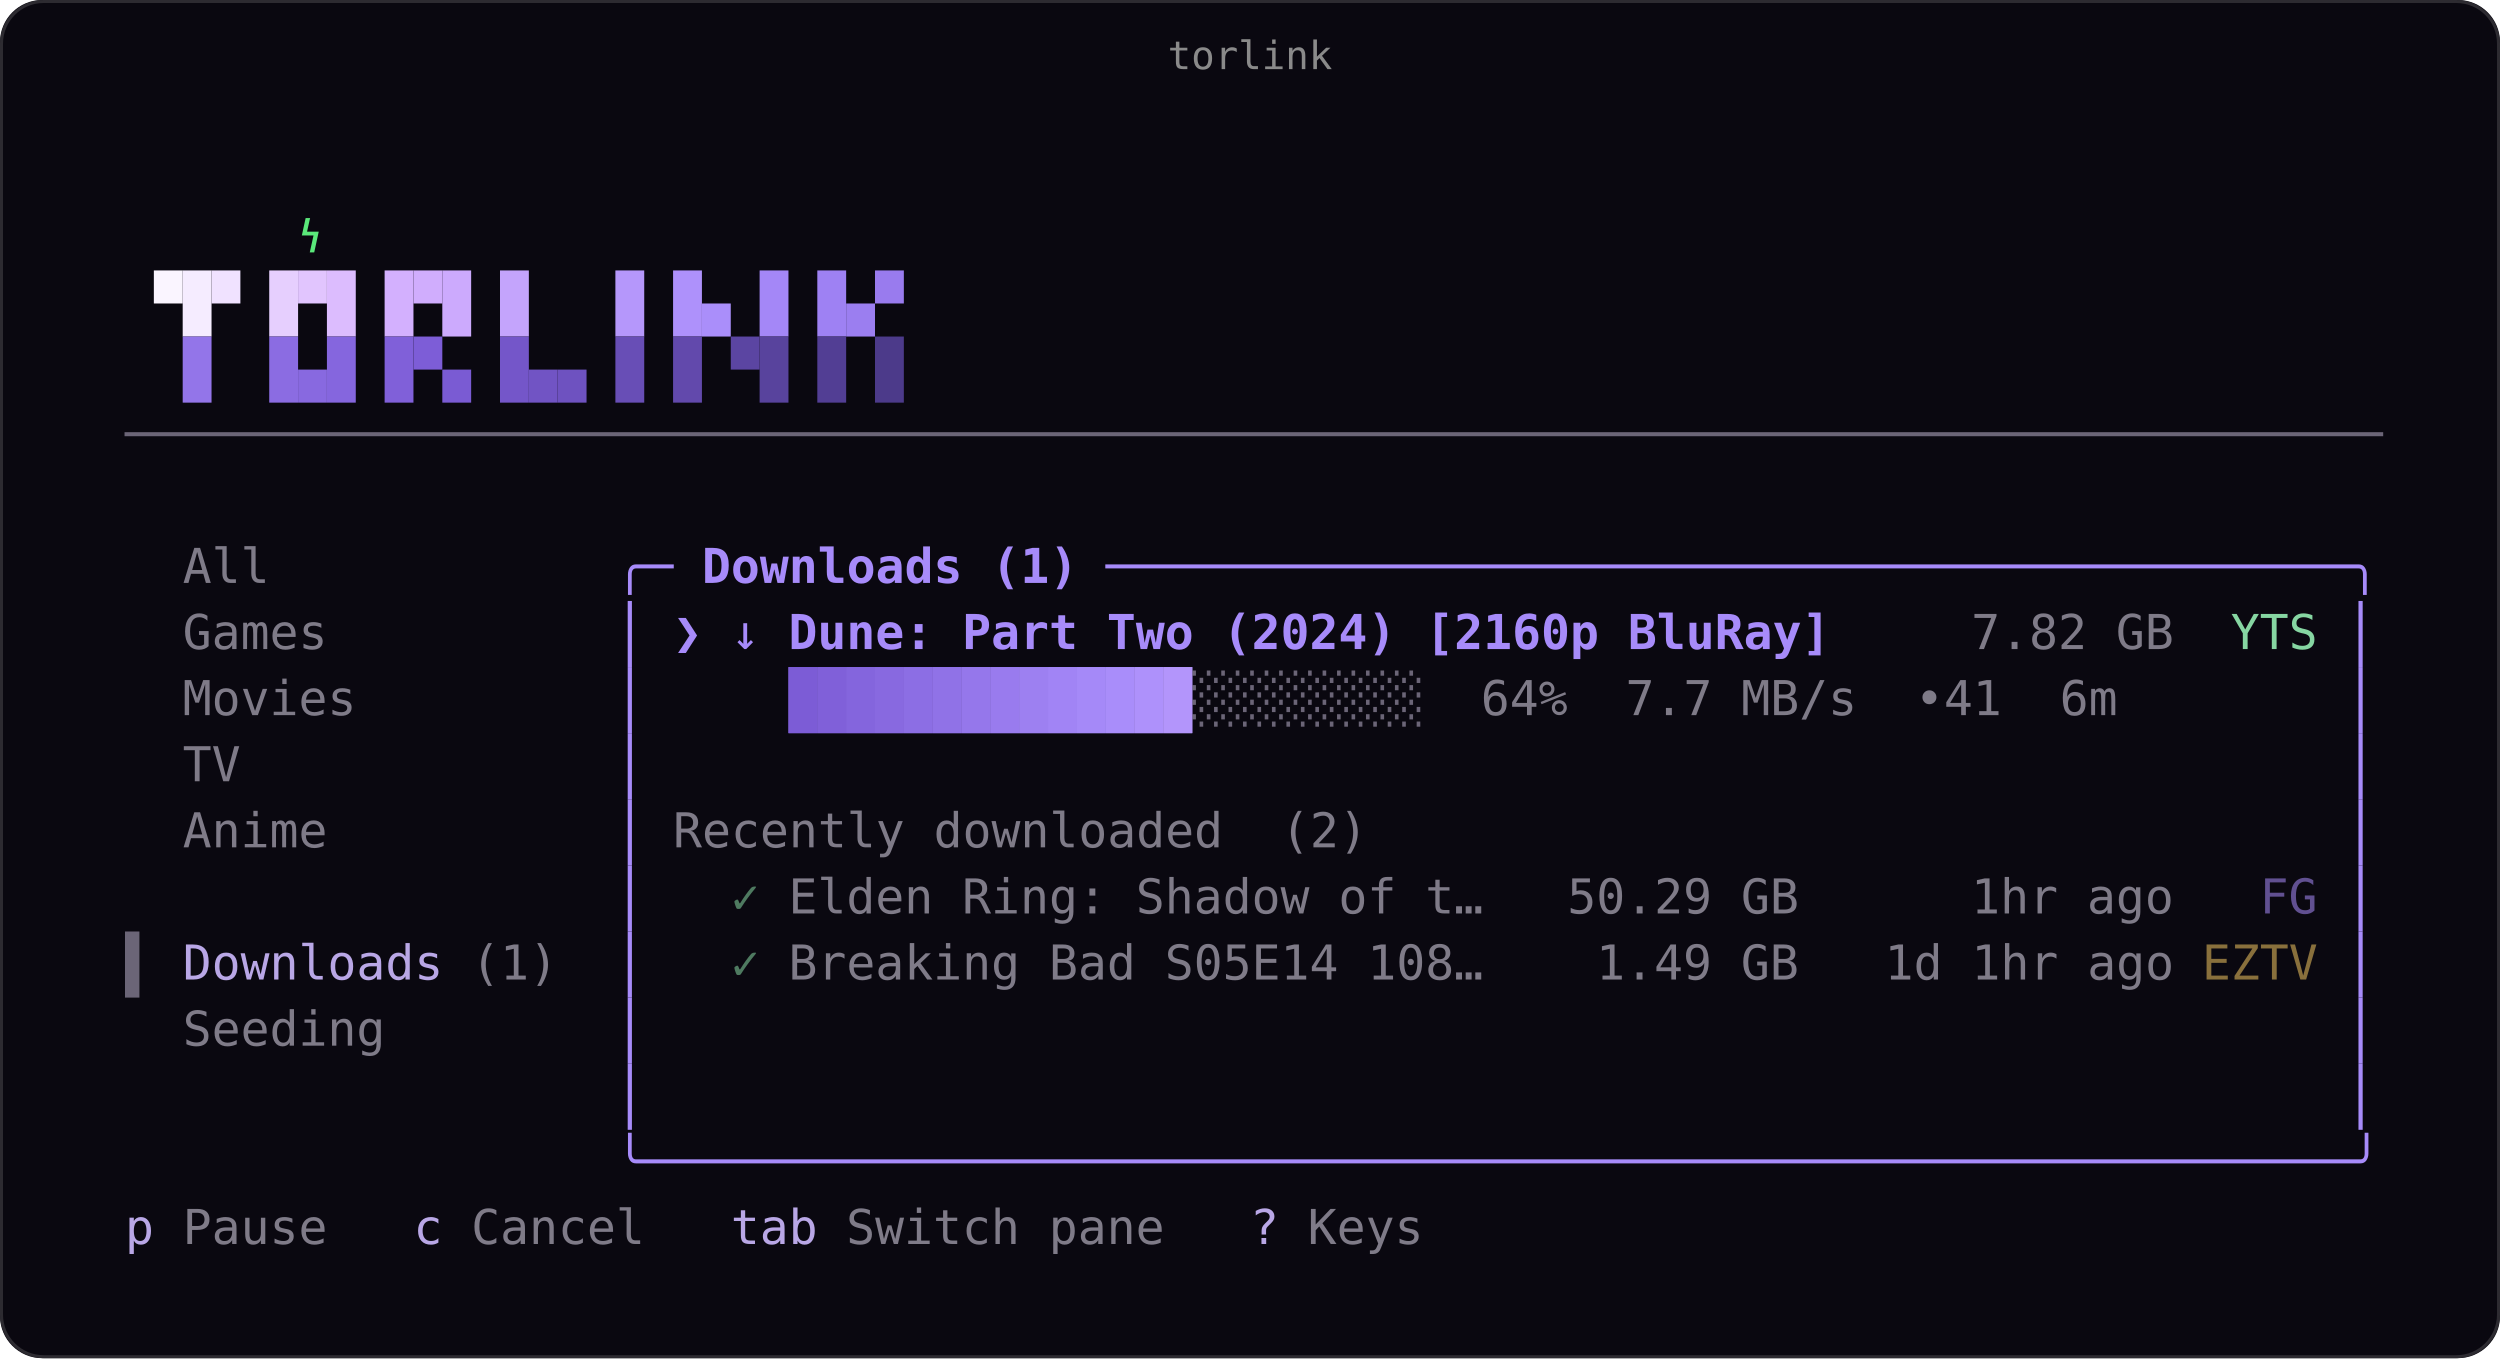
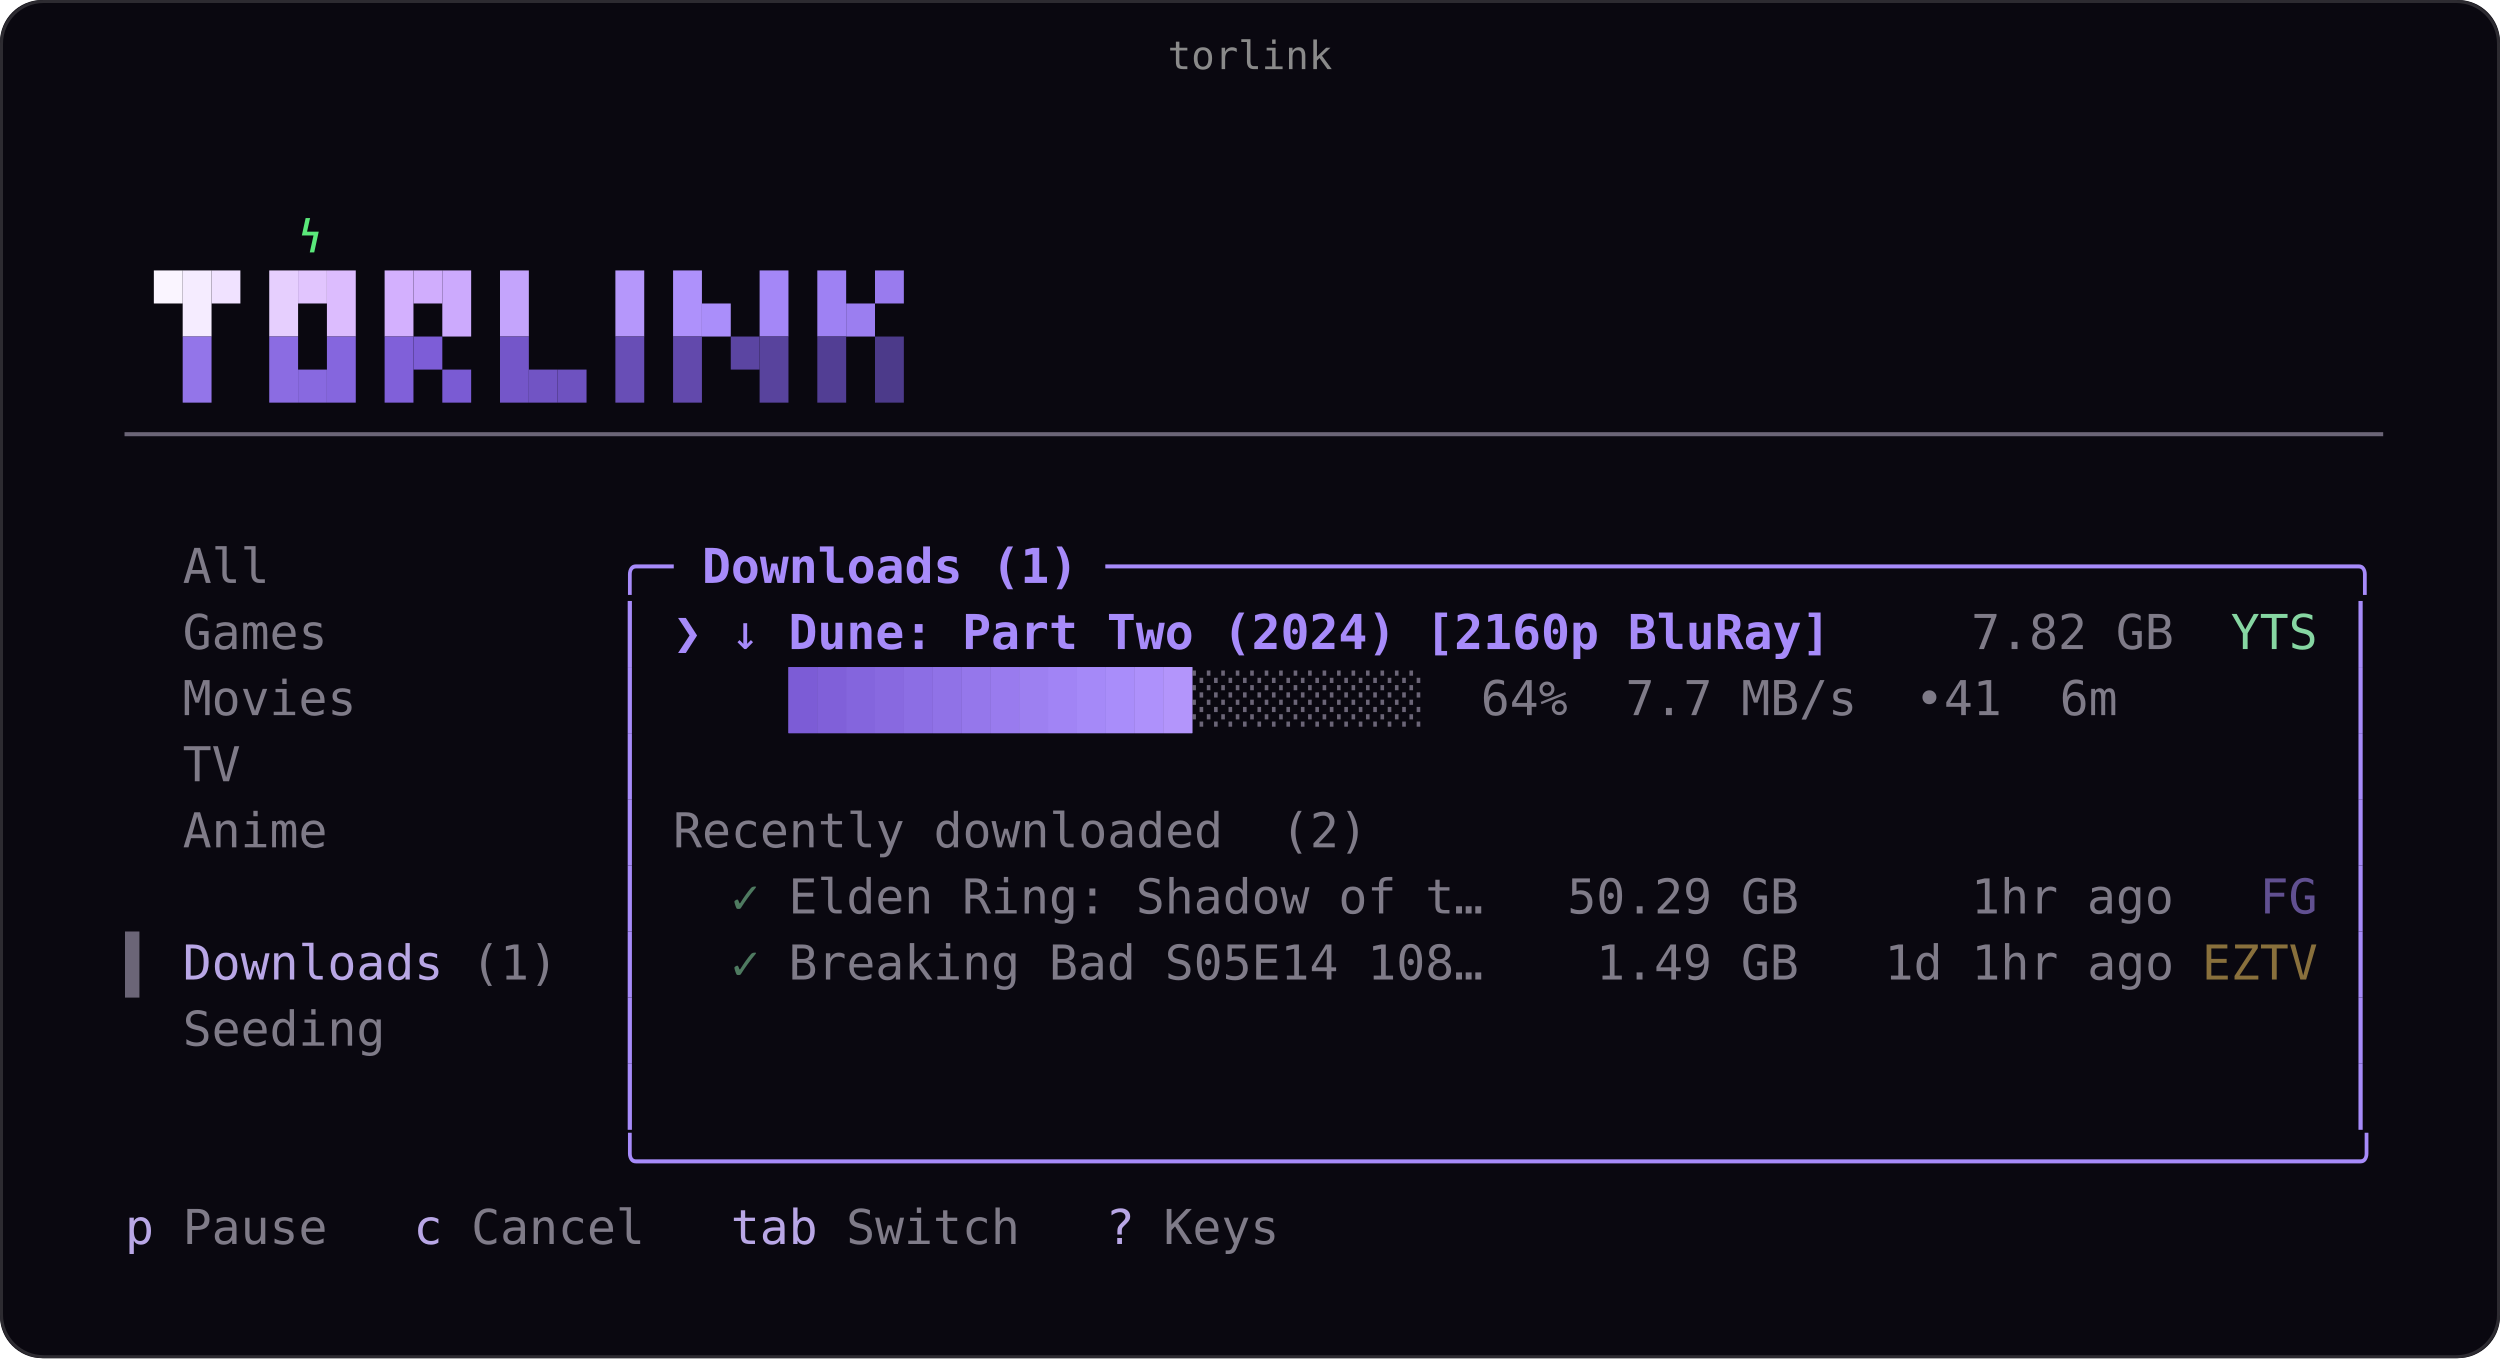
<svg xmlns="http://www.w3.org/2000/svg" width="832" height="452" viewBox="0 0 832 452" style="max-width: 832px; width: 100%; height: auto;" role="img">
  <rect width="100%" height="100%" rx="14" fill="#0a0810" />
  <rect x="0.5" y="0.5" width="831" height="451" rx="14" fill="none" stroke="#2d2b31" stroke-width="1" />
  <text x="416" y="23" text-anchor="middle" font-family="ui-monospace, &quot;Cascadia Mono&quot;, &quot;SF Mono&quot;, Menlo, Consolas, &quot;DejaVu Sans Mono&quot;, monospace" font-size="13" fill="#8a8a8a">torlink</text>
  <g font-family="ui-monospace, &quot;Cascadia Mono&quot;, &quot;SF Mono&quot;, Menlo, Consolas, &quot;DejaVu Sans Mono&quot;, monospace" font-size="16" fill="#ddd8ea">
    <text x="99.2" y="84" textLength="9.6" lengthAdjust="spacingAndGlyphs" xml:space="preserve" fill="#5ae87a" font-weight="600">𐓏</text>
    <rect x="51.2" y="90" width="9.6" height="11" fill="#faf5ff" />
    <rect x="60.8" y="90" width="9.6" height="22" fill="#f5ecff" />
    <rect x="70.4" y="90" width="9.6" height="11" fill="#f0e2ff" />
    <rect x="89.6" y="90" width="9.6" height="22" fill="#e6cffe" />
    <rect x="99.2" y="90" width="9.6" height="11" fill="#e1c5fe" />
    <rect x="108.8" y="90" width="9.6" height="22" fill="#dcbcfe" />
    <rect x="128" y="90" width="9.6" height="22" fill="#d3b0fe" />
    <rect x="137.6" y="90" width="9.6" height="11" fill="#d0adfd" />
    <rect x="147.2" y="90" width="9.6" height="22" fill="#ccaafd" />
    <rect x="166.4" y="90" width="9.6" height="22" fill="#c4a4fc" />
    <rect x="204.8" y="90" width="9.6" height="22" fill="#b597fb" />
    <rect x="224" y="90" width="9.6" height="22" fill="#ae91fb" />
    <rect x="233.6" y="101" width="9.6" height="11" fill="#aa8efa" />
    <rect x="252.8" y="90" width="9.6" height="22" fill="#a487f7" />
    <rect x="272" y="90" width="9.6" height="22" fill="#9e81f3" />
    <rect x="281.6" y="101" width="9.6" height="11" fill="#9b7ef0" />
    <rect x="291.2" y="90" width="9.6" height="11" fill="#997bee" />
    <rect x="60.8" y="112" width="9.6" height="22" fill="#9375e9" />
    <rect x="89.6" y="112" width="9.6" height="22" fill="#8b6ce2" />
    <rect x="99.2" y="123" width="9.6" height="11" fill="#8869e0" />
    <rect x="108.8" y="112" width="9.6" height="22" fill="#8566de" />
    <rect x="128" y="112" width="9.6" height="22" fill="#8060d9" />
    <rect x="137.6" y="112" width="9.6" height="11" fill="#7d5dd7" />
    <rect x="147.2" y="123" width="9.6" height="11" fill="#7a5bd3" />
    <rect x="166.4" y="112" width="9.6" height="22" fill="#7456c9" />
    <rect x="176" y="123" width="9.6" height="11" fill="#7154c4" />
    <rect x="185.6" y="123" width="9.6" height="11" fill="#6e52c0" />
    <rect x="204.8" y="112" width="9.6" height="22" fill="#684eb6" />
    <rect x="224" y="112" width="9.6" height="22" fill="#6249ac" />
    <rect x="243.2" y="112" width="9.6" height="11" fill="#5b45a2" />
    <rect x="252.8" y="112" width="9.6" height="22" fill="#58439d" />
    <rect x="272" y="112" width="9.6" height="22" fill="#523e94" />
    <rect x="291.2" y="112" width="9.6" height="22" fill="#4c3a8a" />
    <text x="41.6" y="150" textLength="748.8" lengthAdjust="spacingAndGlyphs" xml:space="preserve" fill="#6b6577">──────────────────────────────────────────────────────────────────────────────</text>
    <text x="60.8" y="194" textLength="28.8" lengthAdjust="spacingAndGlyphs" xml:space="preserve" fill-opacity="0.55">All</text>
    <text x="204.8" y="194" textLength="19.2" lengthAdjust="spacingAndGlyphs" xml:space="preserve" fill="#a78bfa">╭─</text>
    <text x="233.6" y="194" textLength="124.8" lengthAdjust="spacingAndGlyphs" xml:space="preserve" fill="#a78bfa" font-weight="600">Downloads (1)</text>
    <text x="368" y="194" textLength="422.4" lengthAdjust="spacingAndGlyphs" xml:space="preserve" fill="#a78bfa">───────────────────────────────────────────╮</text>
    <text x="60.8" y="216" textLength="48" lengthAdjust="spacingAndGlyphs" xml:space="preserve" fill-opacity="0.55">Games</text>
    <rect x="208.9" y="200" width="1.4" height="22" fill="#a78bfa" />
    <text x="224" y="216" textLength="9.6" lengthAdjust="spacingAndGlyphs" xml:space="preserve" fill="#a78bfa" font-weight="600">❯</text>
    <text x="243.2" y="216" textLength="9.6" lengthAdjust="spacingAndGlyphs" xml:space="preserve" fill="#a78bfa">↓</text>
    <text x="262.4" y="216" textLength="345.6" lengthAdjust="spacingAndGlyphs" xml:space="preserve" fill="#a78bfa" font-weight="600">Dune: Part Two (2024) [2160p BluRay]</text>
    <text x="656" y="216" textLength="67.2" lengthAdjust="spacingAndGlyphs" xml:space="preserve" fill-opacity="0.55">7.82 GB</text>
    <text x="742.4" y="216" textLength="28.8" lengthAdjust="spacingAndGlyphs" xml:space="preserve" fill="#86d6a2">YTS</text>
    <rect x="784.9" y="200" width="1.4" height="22" fill="#a78bfa" />
    <text x="60.8" y="238" textLength="57.6" lengthAdjust="spacingAndGlyphs" xml:space="preserve" fill-opacity="0.55">Movies</text>
    <rect x="208.9" y="222" width="1.4" height="22" fill="#a78bfa" />
    <rect x="262.4" y="222" width="9.6" height="22" fill="#7c5cd6" />
    <rect x="272" y="222" width="9.6" height="22" fill="#8060d9" />
    <rect x="281.6" y="222" width="9.6" height="22" fill="#8465dd" />
    <rect x="291.2" y="222" width="9.6" height="22" fill="#8869e0" />
    <rect x="300.8" y="222" width="9.6" height="22" fill="#8c6ee4" />
    <rect x="310.4" y="222" width="9.6" height="22" fill="#9072e7" />
    <rect x="320" y="222" width="9.6" height="22" fill="#9577eb" />
    <rect x="329.6" y="222" width="9.6" height="22" fill="#997bee" />
    <rect x="339.2" y="222" width="9.6" height="22" fill="#9d80f1" />
    <rect x="348.8" y="222" width="9.6" height="22" fill="#a184f5" />
    <rect x="358.4" y="222" width="9.6" height="22" fill="#a589f8" />
    <rect x="368" y="222" width="9.6" height="22" fill="#a98dfa" />
    <rect x="377.6" y="222" width="9.6" height="22" fill="#ae91fb" />
    <rect x="387.2" y="222" width="9.6" height="22" fill="#b395fb" />
    <text x="396.8" y="238" textLength="76.8" lengthAdjust="spacingAndGlyphs" xml:space="preserve" fill="#6b6577">░░░░░░░░</text>
    <text x="492.8" y="238" textLength="211.2" lengthAdjust="spacingAndGlyphs" xml:space="preserve" fill-opacity="0.55">64%  7.7 MB/s  •41  6m</text>
    <rect x="784.9" y="222" width="1.4" height="22" fill="#a78bfa" />
    <text x="60.8" y="260" textLength="19.2" lengthAdjust="spacingAndGlyphs" xml:space="preserve" fill-opacity="0.55">TV</text>
    <rect x="208.9" y="244" width="1.4" height="22" fill="#a78bfa" />
    <rect x="784.9" y="244" width="1.4" height="22" fill="#a78bfa" />
    <text x="60.8" y="282" textLength="48" lengthAdjust="spacingAndGlyphs" xml:space="preserve" fill-opacity="0.55">Anime</text>
    <rect x="208.9" y="266" width="1.4" height="22" fill="#a78bfa" />
    <text x="224" y="282" textLength="230.4" lengthAdjust="spacingAndGlyphs" xml:space="preserve" fill-opacity="0.55">Recently downloaded  (2)</text>
    <rect x="784.9" y="266" width="1.4" height="22" fill="#a78bfa" />
    <rect x="208.9" y="288" width="1.4" height="22" fill="#a78bfa" />
    <text x="243.2" y="304" textLength="9.6" lengthAdjust="spacingAndGlyphs" xml:space="preserve" fill="#86d6a2" fill-opacity="0.55">✓</text>
    <text x="262.4" y="304" textLength="230.4" lengthAdjust="spacingAndGlyphs" xml:space="preserve" fill-opacity="0.55">Elden Ring: Shadow of t…</text>
    <text x="521.6" y="304" textLength="76.8" lengthAdjust="spacingAndGlyphs" xml:space="preserve" fill-opacity="0.55">50.29 GB</text>
    <text x="656" y="304" textLength="67.2" lengthAdjust="spacingAndGlyphs" xml:space="preserve" fill-opacity="0.55">1hr ago</text>
    <text x="752" y="304" textLength="19.2" lengthAdjust="spacingAndGlyphs" xml:space="preserve" fill="#a78bfa" fill-opacity="0.55">FG</text>
    <rect x="784.9" y="288" width="1.4" height="22" fill="#a78bfa" />
    <rect x="41.6" y="310" width="4.8" height="22" fill="#6b6577" />
    <text x="60.8" y="326" textLength="86.4" lengthAdjust="spacingAndGlyphs" xml:space="preserve" fill="#b9a7e6">Downloads</text>
    <text x="156.8" y="326" textLength="28.8" lengthAdjust="spacingAndGlyphs" xml:space="preserve" fill-opacity="0.55">(1)</text>
    <rect x="208.9" y="310" width="1.4" height="22" fill="#a78bfa" />
    <text x="243.2" y="326" textLength="9.6" lengthAdjust="spacingAndGlyphs" xml:space="preserve" fill="#86d6a2" fill-opacity="0.55">✓</text>
    <text x="262.4" y="326" textLength="230.4" lengthAdjust="spacingAndGlyphs" xml:space="preserve" fill-opacity="0.55">Breaking Bad S05E14 108…</text>
    <text x="531.2" y="326" textLength="67.2" lengthAdjust="spacingAndGlyphs" xml:space="preserve" fill-opacity="0.55">1.49 GB</text>
    <text x="627.2" y="326" textLength="96" lengthAdjust="spacingAndGlyphs" xml:space="preserve" fill-opacity="0.55">1d 1hr ago</text>
    <text x="732.8" y="326" textLength="38.4" lengthAdjust="spacingAndGlyphs" xml:space="preserve" fill="#f0c560" fill-opacity="0.55">EZTV</text>
    <rect x="784.9" y="310" width="1.4" height="22" fill="#a78bfa" />
    <text x="60.8" y="348" textLength="67.2" lengthAdjust="spacingAndGlyphs" xml:space="preserve" fill-opacity="0.55">Seeding</text>
    <rect x="208.9" y="332" width="1.4" height="22" fill="#a78bfa" />
    <rect x="784.9" y="332" width="1.4" height="22" fill="#a78bfa" />
    <rect x="208.9" y="354" width="1.4" height="22" fill="#a78bfa" />
    <rect x="784.9" y="354" width="1.4" height="22" fill="#a78bfa" />
    <text x="204.8" y="392" textLength="585.6" lengthAdjust="spacingAndGlyphs" xml:space="preserve" fill="#a78bfa">╰───────────────────────────────────────────────────────────╯</text>
    <text x="41.6" y="414" textLength="9.6" lengthAdjust="spacingAndGlyphs" xml:space="preserve" fill="#b9a7e6">p</text>
    <text x="60.8" y="414" textLength="48" lengthAdjust="spacingAndGlyphs" xml:space="preserve" fill-opacity="0.55">Pause</text>
    <text x="137.6" y="414" textLength="9.6" lengthAdjust="spacingAndGlyphs" xml:space="preserve" fill="#b9a7e6">c</text>
    <text x="156.8" y="414" textLength="57.6" lengthAdjust="spacingAndGlyphs" xml:space="preserve" fill-opacity="0.55">Cancel</text>
    <text x="243.2" y="414" textLength="28.8" lengthAdjust="spacingAndGlyphs" xml:space="preserve" fill="#b9a7e6">tab</text>
-     <text x="281.6" y="414" textLength="105.6" lengthAdjust="spacingAndGlyphs" xml:space="preserve" fill-opacity="0.55">Switch pane</text>
-     <text x="416" y="414" textLength="9.6" lengthAdjust="spacingAndGlyphs" xml:space="preserve" fill="#b9a7e6">?</text>
-     <text x="435.2" y="414" textLength="38.4" lengthAdjust="spacingAndGlyphs" xml:space="preserve" fill-opacity="0.55">Keys</text>
+     <text x="281.6" y="414" textLength="57.6" lengthAdjust="spacingAndGlyphs" xml:space="preserve" fill-opacity="0.55">Switch</text>
+     <text x="368" y="414" textLength="9.6" lengthAdjust="spacingAndGlyphs" xml:space="preserve" fill="#b9a7e6">?</text>
+     <text x="387.2" y="414" textLength="38.4" lengthAdjust="spacingAndGlyphs" xml:space="preserve" fill-opacity="0.55">Keys</text>
  </g>
  <rect x="262.4" y="222" width="9.6" height="22" fill="#7c5cd6">
    <animate attributeName="fill" calcMode="discrete" dur="3.48s" values="#7c5cd6;#7f5fd7;#8669da;#9277de;#a18ae3;#b29ee8;#c3b3ee;#d2c5f3;#ded4f7;#e5ddfa;#e8e0fb;#e5ddfa;#ded4f7;#d2c5f3;#c3b3ee;#b29ee8;#a18ae3;#9277de;#8669da;#7f5fd7;#7c5cd6;#7c5cd6;#7c5cd6;#7c5cd6;#7c5cd6;#7c5cd6;#7c5cd6;#7c5cd6;#7c5cd6;#7c5cd6;#7c5cd6;#7c5cd6;#7c5cd6;#7c5cd6;#7c5cd6;#7c5cd6;#7c5cd6;#7c5cd6;#7c5cd6;#7c5cd6;#7c5cd6;#7c5cd6;#7c5cd6;#7c5cd6;#7c5cd6;#7c5cd6;#7c5cd6;#7c5cd6;#7c5cd6;#7c5cd6;#7c5cd6;#7c5cd6;#7c5cd6;#7c5cd6;#7c5cd6;#7c5cd6;#7c5cd6;#7c5cd6;#7c5cd6;#7c5cd6;#7c5cd6;#7c5cd6;#7c5cd6;#7c5cd6;#7c5cd6;#7c5cd6;#7c5cd6;#7c5cd6;#7c5cd6;#7c5cd6;#7c5cd6;#7c5cd6;#7c5cd6;#7c5cd6;#7c5cd6;#7c5cd6;#7c5cd6;#7c5cd6;#7c5cd6;#7c5cd6;#7c5cd6;#7c5cd6;#7c5cd6;#7c5cd6;#7c5cd6;#7c5cd6;#7c5cd6" repeatCount="indefinite" />
  </rect>
  <rect x="272" y="222" width="9.6" height="22" fill="#8060d9">
    <animate attributeName="fill" calcMode="discrete" dur="3.48s" values="#8060d9;#8060d9;#8060d9;#8262da;#886adc;#9377df;#a188e4;#b19ce9;#c1b0ee;#d0c2f3;#dcd2f7;#e5dcfa;#e8e1fb;#e7dffb;#e0d7f9;#d6caf5;#c8b8f1;#b8a5eb;#a891e6;#997ee1;#8c6fdd;#8465da;#8060d9;#8060d9;#8060d9;#8060d9;#8060d9;#8060d9;#8060d9;#8060d9;#8060d9;#8060d9;#8060d9;#8060d9;#8060d9;#8060d9;#8060d9;#8060d9;#8060d9;#8060d9;#8060d9;#8060d9;#8060d9;#8060d9;#8060d9;#8060d9;#8060d9;#8060d9;#8060d9;#8060d9;#8060d9;#8060d9;#8060d9;#8060d9;#8060d9;#8060d9;#8060d9;#8060d9;#8060d9;#8060d9;#8060d9;#8060d9;#8060d9;#8060d9;#8060d9;#8060d9;#8060d9;#8060d9;#8060d9;#8060d9;#8060d9;#8060d9;#8060d9;#8060d9;#8060d9;#8060d9;#8060d9;#8060d9;#8060d9;#8060d9;#8060d9;#8060d9;#8060d9;#8060d9;#8060d9;#8060d9;#8060d9" repeatCount="indefinite" />
  </rect>
  <rect x="281.6" y="222" width="9.6" height="22" fill="#8465dd">
    <animate attributeName="fill" calcMode="discrete" dur="3.48s" values="#8465dd;#8465dd;#8465dd;#8465dd;#8465dd;#8566dd;#8a6cdf;#9378e2;#a088e6;#af9aea;#bfaeef;#cec0f3;#dbd0f7;#e4dbfa;#e8e1fb;#e8e0fb;#e3dafa;#d9cef7;#ccbef3;#bdacee;#ae98ea;#9f86e5;#9276e1;#896bdf;#8466dd;#8465dd;#8465dd;#8465dd;#8465dd;#8465dd;#8465dd;#8465dd;#8465dd;#8465dd;#8465dd;#8465dd;#8465dd;#8465dd;#8465dd;#8465dd;#8465dd;#8465dd;#8465dd;#8465dd;#8465dd;#8465dd;#8465dd;#8465dd;#8465dd;#8465dd;#8465dd;#8465dd;#8465dd;#8465dd;#8465dd;#8465dd;#8465dd;#8465dd;#8465dd;#8465dd;#8465dd;#8465dd;#8465dd;#8465dd;#8465dd;#8465dd;#8465dd;#8465dd;#8465dd;#8465dd;#8465dd;#8465dd;#8465dd;#8465dd;#8465dd;#8465dd;#8465dd;#8465dd;#8465dd;#8465dd;#8465dd;#8465dd;#8465dd;#8465dd;#8465dd;#8465dd;#8465dd" repeatCount="indefinite" />
  </rect>
  <rect x="291.2" y="222" width="9.6" height="22" fill="#8869e0">
    <animate attributeName="fill" calcMode="discrete" dur="3.48s" values="#8869e0;#8869e0;#8869e0;#8869e0;#8869e0;#8869e0;#8869e0;#8869e0;#8c6ee1;#9478e4;#a087e7;#ae99eb;#beacef;#ccbef4;#d9cef7;#e3dafa;#e8e0fc;#e9e1fc;#e5dcfb;#ddd2f8;#d1c3f5;#c3b2f1;#b49fec;#a58de8;#987de5;#8f71e2;#896ae0;#8869e0;#8869e0;#8869e0;#8869e0;#8869e0;#8869e0;#8869e0;#8869e0;#8869e0;#8869e0;#8869e0;#8869e0;#8869e0;#8869e0;#8869e0;#8869e0;#8869e0;#8869e0;#8869e0;#8869e0;#8869e0;#8869e0;#8869e0;#8869e0;#8869e0;#8869e0;#8869e0;#8869e0;#8869e0;#8869e0;#8869e0;#8869e0;#8869e0;#8869e0;#8869e0;#8869e0;#8869e0;#8869e0;#8869e0;#8869e0;#8869e0;#8869e0;#8869e0;#8869e0;#8869e0;#8869e0;#8869e0;#8869e0;#8869e0;#8869e0;#8869e0;#8869e0;#8869e0;#8869e0;#8869e0;#8869e0;#8869e0;#8869e0;#8869e0;#8869e0" repeatCount="indefinite" />
  </rect>
  <rect x="300.8" y="222" width="9.6" height="22" fill="#8c6ee4">
    <animate attributeName="fill" calcMode="discrete" dur="3.48s" values="#8c6ee4;#8c6ee4;#8c6ee4;#8c6ee4;#8c6ee4;#8c6ee4;#8c6ee4;#8c6ee4;#8c6ee4;#8c6ee4;#8f72e5;#967ae7;#a188e9;#ae98ed;#bcaaf1;#cbbcf4;#d8ccf8;#e2d8fa;#e8e0fc;#eae2fc;#e7dffc;#e0d6fa;#d5c9f7;#c8b8f3;#b9a6f0;#ab94ec;#9e84e9;#9478e6;#8e70e4;#8c6ee4;#8c6ee4;#8c6ee4;#8c6ee4;#8c6ee4;#8c6ee4;#8c6ee4;#8c6ee4;#8c6ee4;#8c6ee4;#8c6ee4;#8c6ee4;#8c6ee4;#8c6ee4;#8c6ee4;#8c6ee4;#8c6ee4;#8c6ee4;#8c6ee4;#8c6ee4;#8c6ee4;#8c6ee4;#8c6ee4;#8c6ee4;#8c6ee4;#8c6ee4;#8c6ee4;#8c6ee4;#8c6ee4;#8c6ee4;#8c6ee4;#8c6ee4;#8c6ee4;#8c6ee4;#8c6ee4;#8c6ee4;#8c6ee4;#8c6ee4;#8c6ee4;#8c6ee4;#8c6ee4;#8c6ee4;#8c6ee4;#8c6ee4;#8c6ee4;#8c6ee4;#8c6ee4;#8c6ee4;#8c6ee4;#8c6ee4;#8c6ee4;#8c6ee4;#8c6ee4;#8c6ee4;#8c6ee4;#8c6ee4;#8c6ee4;#8c6ee4" repeatCount="indefinite" />
  </rect>
  <rect x="310.4" y="222" width="9.6" height="22" fill="#9072e7">
    <animate attributeName="fill" calcMode="discrete" dur="3.48s" values="#9072e7;#9072e7;#9072e7;#9072e7;#9072e7;#9072e7;#9072e7;#9072e7;#9072e7;#9072e7;#9072e7;#9072e7;#9274e7;#987ce9;#a188eb;#ae97ee;#bba8f1;#c9baf5;#d6caf8;#e0d7fa;#e7dffc;#eae2fd;#e8e0fc;#e2d9fb;#d9cdf8;#ccbdf5;#bfacf2;#b19bef;#a48bec;#9a7ee9;#9375e8;#9072e7;#9072e7;#9072e7;#9072e7;#9072e7;#9072e7;#9072e7;#9072e7;#9072e7;#9072e7;#9072e7;#9072e7;#9072e7;#9072e7;#9072e7;#9072e7;#9072e7;#9072e7;#9072e7;#9072e7;#9072e7;#9072e7;#9072e7;#9072e7;#9072e7;#9072e7;#9072e7;#9072e7;#9072e7;#9072e7;#9072e7;#9072e7;#9072e7;#9072e7;#9072e7;#9072e7;#9072e7;#9072e7;#9072e7;#9072e7;#9072e7;#9072e7;#9072e7;#9072e7;#9072e7;#9072e7;#9072e7;#9072e7;#9072e7;#9072e7;#9072e7;#9072e7;#9072e7;#9072e7;#9072e7;#9072e7" repeatCount="indefinite" />
  </rect>
  <rect x="320" y="222" width="9.6" height="22" fill="#9577eb">
    <animate attributeName="fill" calcMode="discrete" dur="3.48s" values="#9577eb;#9577eb;#9577eb;#9577eb;#9577eb;#9577eb;#9577eb;#9577eb;#9577eb;#9577eb;#9577eb;#9577eb;#9577eb;#9577eb;#9678eb;#9b7eec;#a389ee;#ae97f0;#bba7f3;#c9b8f6;#d5c8f9;#e0d5fb;#e7defc;#eae3fd;#eae2fd;#e5dcfc;#dcd1fa;#d1c3f8;#c4b3f5;#b7a2f2;#aa92f0;#a085ed;#997cec;#9577eb;#9577eb;#9577eb;#9577eb;#9577eb;#9577eb;#9577eb;#9577eb;#9577eb;#9577eb;#9577eb;#9577eb;#9577eb;#9577eb;#9577eb;#9577eb;#9577eb;#9577eb;#9577eb;#9577eb;#9577eb;#9577eb;#9577eb;#9577eb;#9577eb;#9577eb;#9577eb;#9577eb;#9577eb;#9577eb;#9577eb;#9577eb;#9577eb;#9577eb;#9577eb;#9577eb;#9577eb;#9577eb;#9577eb;#9577eb;#9577eb;#9577eb;#9577eb;#9577eb;#9577eb;#9577eb;#9577eb;#9577eb;#9577eb;#9577eb;#9577eb;#9577eb;#9577eb;#9577eb" repeatCount="indefinite" />
  </rect>
  <rect x="329.6" y="222" width="9.6" height="22" fill="#997bee">
    <animate attributeName="fill" calcMode="discrete" dur="3.48s" values="#997bee;#997bee;#997bee;#997bee;#997bee;#997bee;#997bee;#997bee;#997bee;#997bee;#997bee;#997bee;#997bee;#997bee;#997bee;#997bee;#997cee;#9d80ef;#a48af0;#af97f2;#bba6f4;#c8b6f7;#d4c6f9;#ded3fb;#e6ddfc;#eae3fd;#ebe3fd;#e7defd;#dfd5fb;#d5c8f9;#c9b8f7;#bca8f5;#b098f2;#a68bf0;#9e81ef;#9a7cee;#997bee;#997bee;#997bee;#997bee;#997bee;#997bee;#997bee;#997bee;#997bee;#997bee;#997bee;#997bee;#997bee;#997bee;#997bee;#997bee;#997bee;#997bee;#997bee;#997bee;#997bee;#997bee;#997bee;#997bee;#997bee;#997bee;#997bee;#997bee;#997bee;#997bee;#997bee;#997bee;#997bee;#997bee;#997bee;#997bee;#997bee;#997bee;#997bee;#997bee;#997bee;#997bee;#997bee;#997bee;#997bee;#997bee;#997bee;#997bee;#997bee;#997bee;#997bee" repeatCount="indefinite" />
  </rect>
  <rect x="339.2" y="222" width="9.6" height="22" fill="#9d80f1">
    <animate attributeName="fill" calcMode="discrete" dur="3.48s" values="#9d80f1;#9d80f1;#9d80f1;#9d80f1;#9d80f1;#9d80f1;#9d80f1;#9d80f1;#9d80f1;#9d80f1;#9d80f1;#9d80f1;#9d80f1;#9d80f1;#9d80f1;#9d80f1;#9d80f1;#9d80f1;#9d80f1;#a084f1;#a68cf2;#af97f4;#bba6f6;#c7b5f8;#d3c5fa;#ddd2fb;#e5dcfd;#eae2fd;#ebe4fe;#e8e0fd;#e2d8fc;#d9ccfb;#cebef9;#c1aef7;#b59ff5;#ab92f3;#a388f2;#9e81f1;#9d80f1;#9d80f1;#9d80f1;#9d80f1;#9d80f1;#9d80f1;#9d80f1;#9d80f1;#9d80f1;#9d80f1;#9d80f1;#9d80f1;#9d80f1;#9d80f1;#9d80f1;#9d80f1;#9d80f1;#9d80f1;#9d80f1;#9d80f1;#9d80f1;#9d80f1;#9d80f1;#9d80f1;#9d80f1;#9d80f1;#9d80f1;#9d80f1;#9d80f1;#9d80f1;#9d80f1;#9d80f1;#9d80f1;#9d80f1;#9d80f1;#9d80f1;#9d80f1;#9d80f1;#9d80f1;#9d80f1;#9d80f1;#9d80f1;#9d80f1;#9d80f1;#9d80f1;#9d80f1;#9d80f1;#9d80f1;#9d80f1" repeatCount="indefinite" />
  </rect>
  <rect x="348.8" y="222" width="9.6" height="22" fill="#a184f5">
    <animate attributeName="fill" calcMode="discrete" dur="3.48s" values="#a184f5;#a184f5;#a184f5;#a184f5;#a184f5;#a184f5;#a184f5;#a184f5;#a184f5;#a184f5;#a184f5;#a184f5;#a184f5;#a184f5;#a184f5;#a184f5;#a184f5;#a184f5;#a184f5;#a184f5;#a184f5;#a386f5;#a88df6;#b098f7;#bba5f8;#c6b4fa;#d2c3fb;#dcd0fc;#e5dbfd;#eae2fe;#ece4fe;#eae2fe;#e5dbfd;#dcd0fc;#d2c3fb;#c6b4fa;#bba5f8;#b098f7;#a88df6;#a386f5;#a184f5;#a184f5;#a184f5;#a184f5;#a184f5;#a184f5;#a184f5;#a184f5;#a184f5;#a184f5;#a184f5;#a184f5;#a184f5;#a184f5;#a184f5;#a184f5;#a184f5;#a184f5;#a184f5;#a184f5;#a184f5;#a184f5;#a184f5;#a184f5;#a184f5;#a184f5;#a184f5;#a184f5;#a184f5;#a184f5;#a184f5;#a184f5;#a184f5;#a184f5;#a184f5;#a184f5;#a184f5;#a184f5;#a184f5;#a184f5;#a184f5;#a184f5;#a184f5;#a184f5;#a184f5;#a184f5;#a184f5" repeatCount="indefinite" />
  </rect>
  <rect x="358.4" y="222" width="9.6" height="22" fill="#a589f8">
    <animate attributeName="fill" calcMode="discrete" dur="3.48s" values="#a589f8;#a589f8;#a589f8;#a589f8;#a589f8;#a589f8;#a589f8;#a589f8;#a589f8;#a589f8;#a589f8;#a589f8;#a589f8;#a589f8;#a589f8;#a589f8;#a589f8;#a589f8;#a589f8;#a589f8;#a589f8;#a589f8;#a589f8;#a68af8;#aa90f8;#b299f9;#bba6fa;#c6b4fb;#d1c2fc;#dbcffd;#e4dafe;#eae1fe;#ece5fe;#ebe3fe;#e7defe;#dfd4fd;#d6c8fc;#cbbafb;#c0acfa;#b69ff9;#ad94f9;#a88cf8;#a589f8;#a589f8;#a589f8;#a589f8;#a589f8;#a589f8;#a589f8;#a589f8;#a589f8;#a589f8;#a589f8;#a589f8;#a589f8;#a589f8;#a589f8;#a589f8;#a589f8;#a589f8;#a589f8;#a589f8;#a589f8;#a589f8;#a589f8;#a589f8;#a589f8;#a589f8;#a589f8;#a589f8;#a589f8;#a589f8;#a589f8;#a589f8;#a589f8;#a589f8;#a589f8;#a589f8;#a589f8;#a589f8;#a589f8;#a589f8;#a589f8;#a589f8;#a589f8;#a589f8;#a589f8" repeatCount="indefinite" />
  </rect>
  <rect x="368" y="222" width="9.6" height="22" fill="#a98dfa">
    <animate attributeName="fill" calcMode="discrete" dur="3.48s" values="#a98dfa;#a98dfa;#a98dfa;#a98dfa;#a98dfa;#a98dfa;#a98dfa;#a98dfa;#a98dfa;#a98dfa;#a98dfa;#a98dfa;#a98dfa;#a98dfa;#a98dfa;#a98dfa;#a98dfa;#a98dfa;#a98dfa;#a98dfa;#a98dfa;#a98dfa;#a98dfa;#a98dfa;#a98dfa;#aa8efa;#ad92fa;#b39afb;#bca6fb;#c6b3fc;#d1c1fd;#dbcefd;#e3d9fe;#e9e1fe;#ece5fe;#ece5fe;#e9e0fe;#e2d8fe;#daccfd;#cfbffd;#c5b1fc;#bba4fb;#b299fb;#ac91fa;#a98dfa;#a98dfa;#a98dfa;#a98dfa;#a98dfa;#a98dfa;#a98dfa;#a98dfa;#a98dfa;#a98dfa;#a98dfa;#a98dfa;#a98dfa;#a98dfa;#a98dfa;#a98dfa;#a98dfa;#a98dfa;#a98dfa;#a98dfa;#a98dfa;#a98dfa;#a98dfa;#a98dfa;#a98dfa;#a98dfa;#a98dfa;#a98dfa;#a98dfa;#a98dfa;#a98dfa;#a98dfa;#a98dfa;#a98dfa;#a98dfa;#a98dfa;#a98dfa;#a98dfa;#a98dfa;#a98dfa;#a98dfa;#a98dfa;#a98dfa" repeatCount="indefinite" />
  </rect>
  <rect x="377.6" y="222" width="9.6" height="22" fill="#ae91fb">
    <animate attributeName="fill" calcMode="discrete" dur="3.48s" values="#ae91fb;#ae91fb;#ae91fb;#ae91fb;#ae91fb;#ae91fb;#ae91fb;#ae91fb;#ae91fb;#ae91fb;#ae91fb;#ae91fb;#ae91fb;#ae91fb;#ae91fb;#ae91fb;#ae91fb;#ae91fb;#ae91fb;#ae91fb;#ae91fb;#ae91fb;#ae91fb;#ae91fb;#ae91fb;#ae91fb;#ae91fb;#ae91fb;#b195fb;#b69cfb;#bea6fc;#c7b3fc;#d1c0fd;#dacdfe;#e3d8fe;#e9e0fe;#ece5ff;#ede5ff;#eae2fe;#e5dbfe;#ddd0fe;#d4c4fd;#cab7fd;#c1aafc;#b89ffc;#b297fb;#af92fb;#ae91fb;#ae91fb;#ae91fb;#ae91fb;#ae91fb;#ae91fb;#ae91fb;#ae91fb;#ae91fb;#ae91fb;#ae91fb;#ae91fb;#ae91fb;#ae91fb;#ae91fb;#ae91fb;#ae91fb;#ae91fb;#ae91fb;#ae91fb;#ae91fb;#ae91fb;#ae91fb;#ae91fb;#ae91fb;#ae91fb;#ae91fb;#ae91fb;#ae91fb;#ae91fb;#ae91fb;#ae91fb;#ae91fb;#ae91fb;#ae91fb;#ae91fb;#ae91fb;#ae91fb;#ae91fb;#ae91fb" repeatCount="indefinite" />
  </rect>
  <rect x="387.2" y="222" width="9.6" height="22" fill="#b395fb">
    <animate attributeName="fill" calcMode="discrete" dur="3.48s" values="#b395fb;#b395fb;#b395fb;#b395fb;#b395fb;#b395fb;#b395fb;#b395fb;#b395fb;#b395fb;#b395fb;#b395fb;#b395fb;#b395fb;#b395fb;#b395fb;#b395fb;#b395fb;#b395fb;#b395fb;#b395fb;#b395fb;#b395fb;#b395fb;#b395fb;#b395fb;#b395fb;#b395fb;#b395fb;#b395fb;#b597fb;#b99efb;#c0a7fc;#c8b2fc;#d1bffd;#dacbfd;#e2d6fe;#e8dffe;#ece4ff;#ede6ff;#ece4fe;#e7ddfe;#e1d4fe;#d8c9fd;#cfbcfd;#c6b0fc;#bea5fc;#b89cfb;#b497fb;#b395fb;#b395fb;#b395fb;#b395fb;#b395fb;#b395fb;#b395fb;#b395fb;#b395fb;#b395fb;#b395fb;#b395fb;#b395fb;#b395fb;#b395fb;#b395fb;#b395fb;#b395fb;#b395fb;#b395fb;#b395fb;#b395fb;#b395fb;#b395fb;#b395fb;#b395fb;#b395fb;#b395fb;#b395fb;#b395fb;#b395fb;#b395fb;#b395fb;#b395fb;#b395fb;#b395fb;#b395fb;#b395fb" repeatCount="indefinite" />
  </rect>
</svg>
